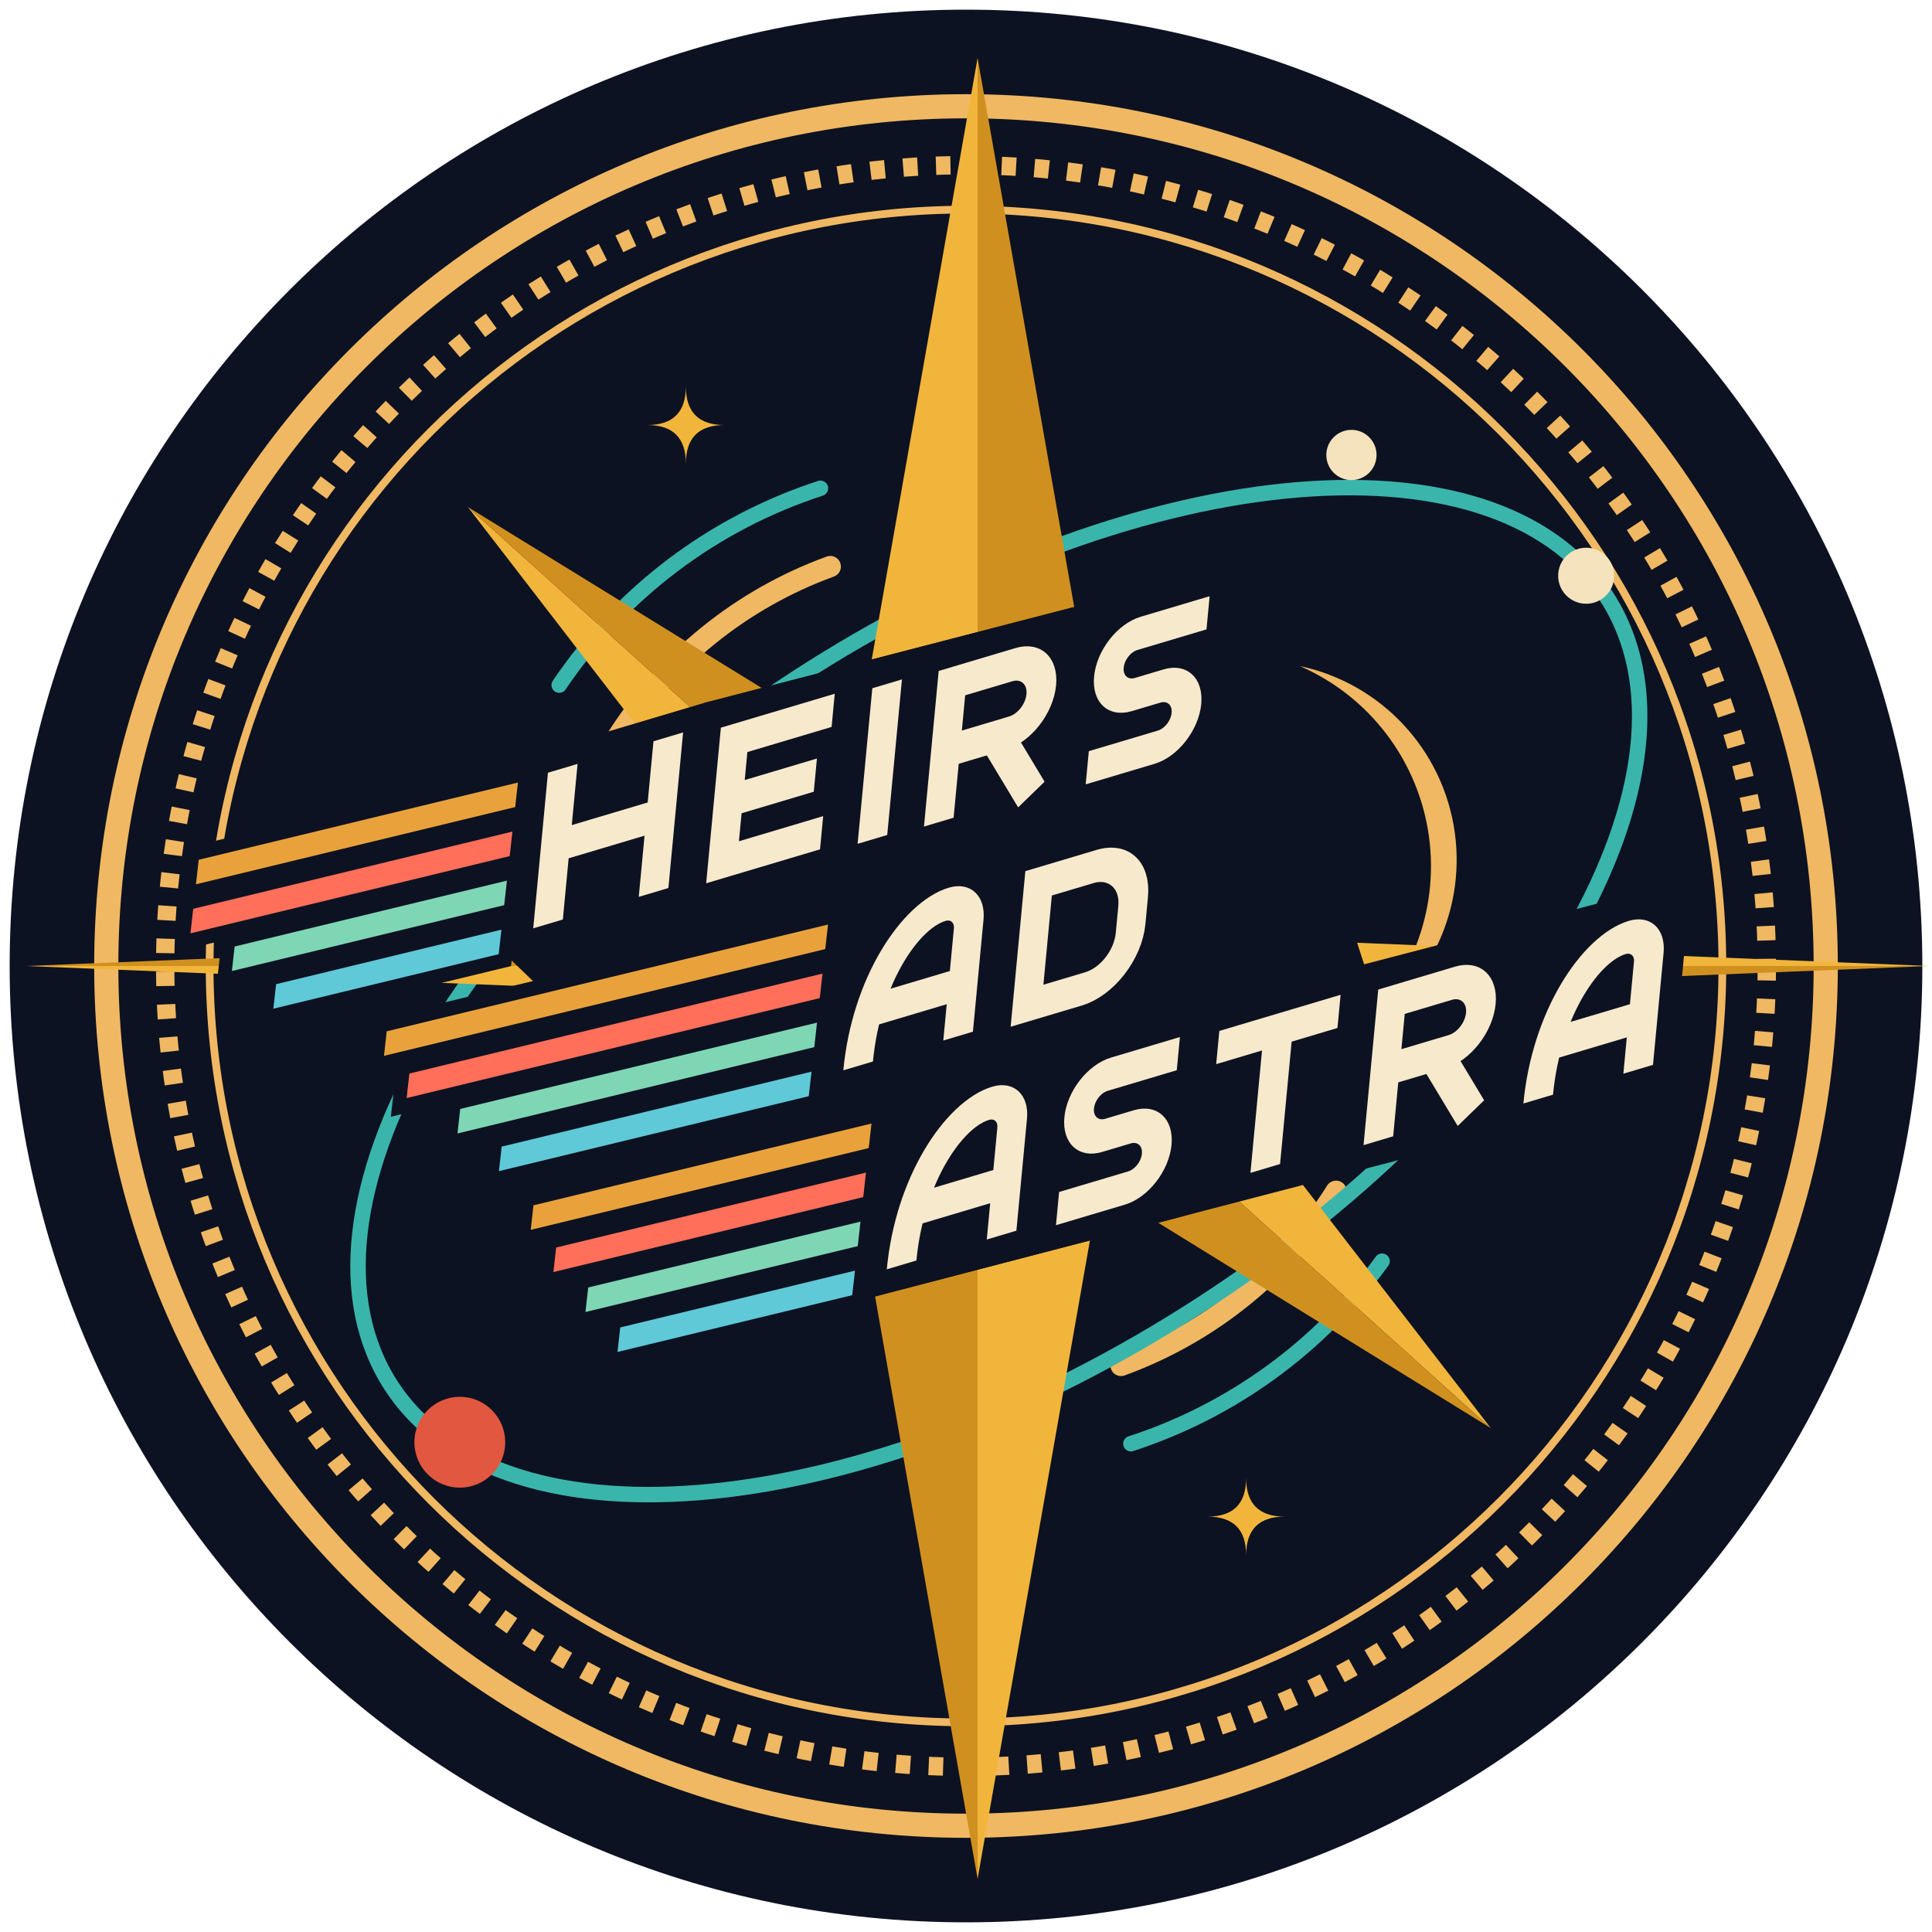
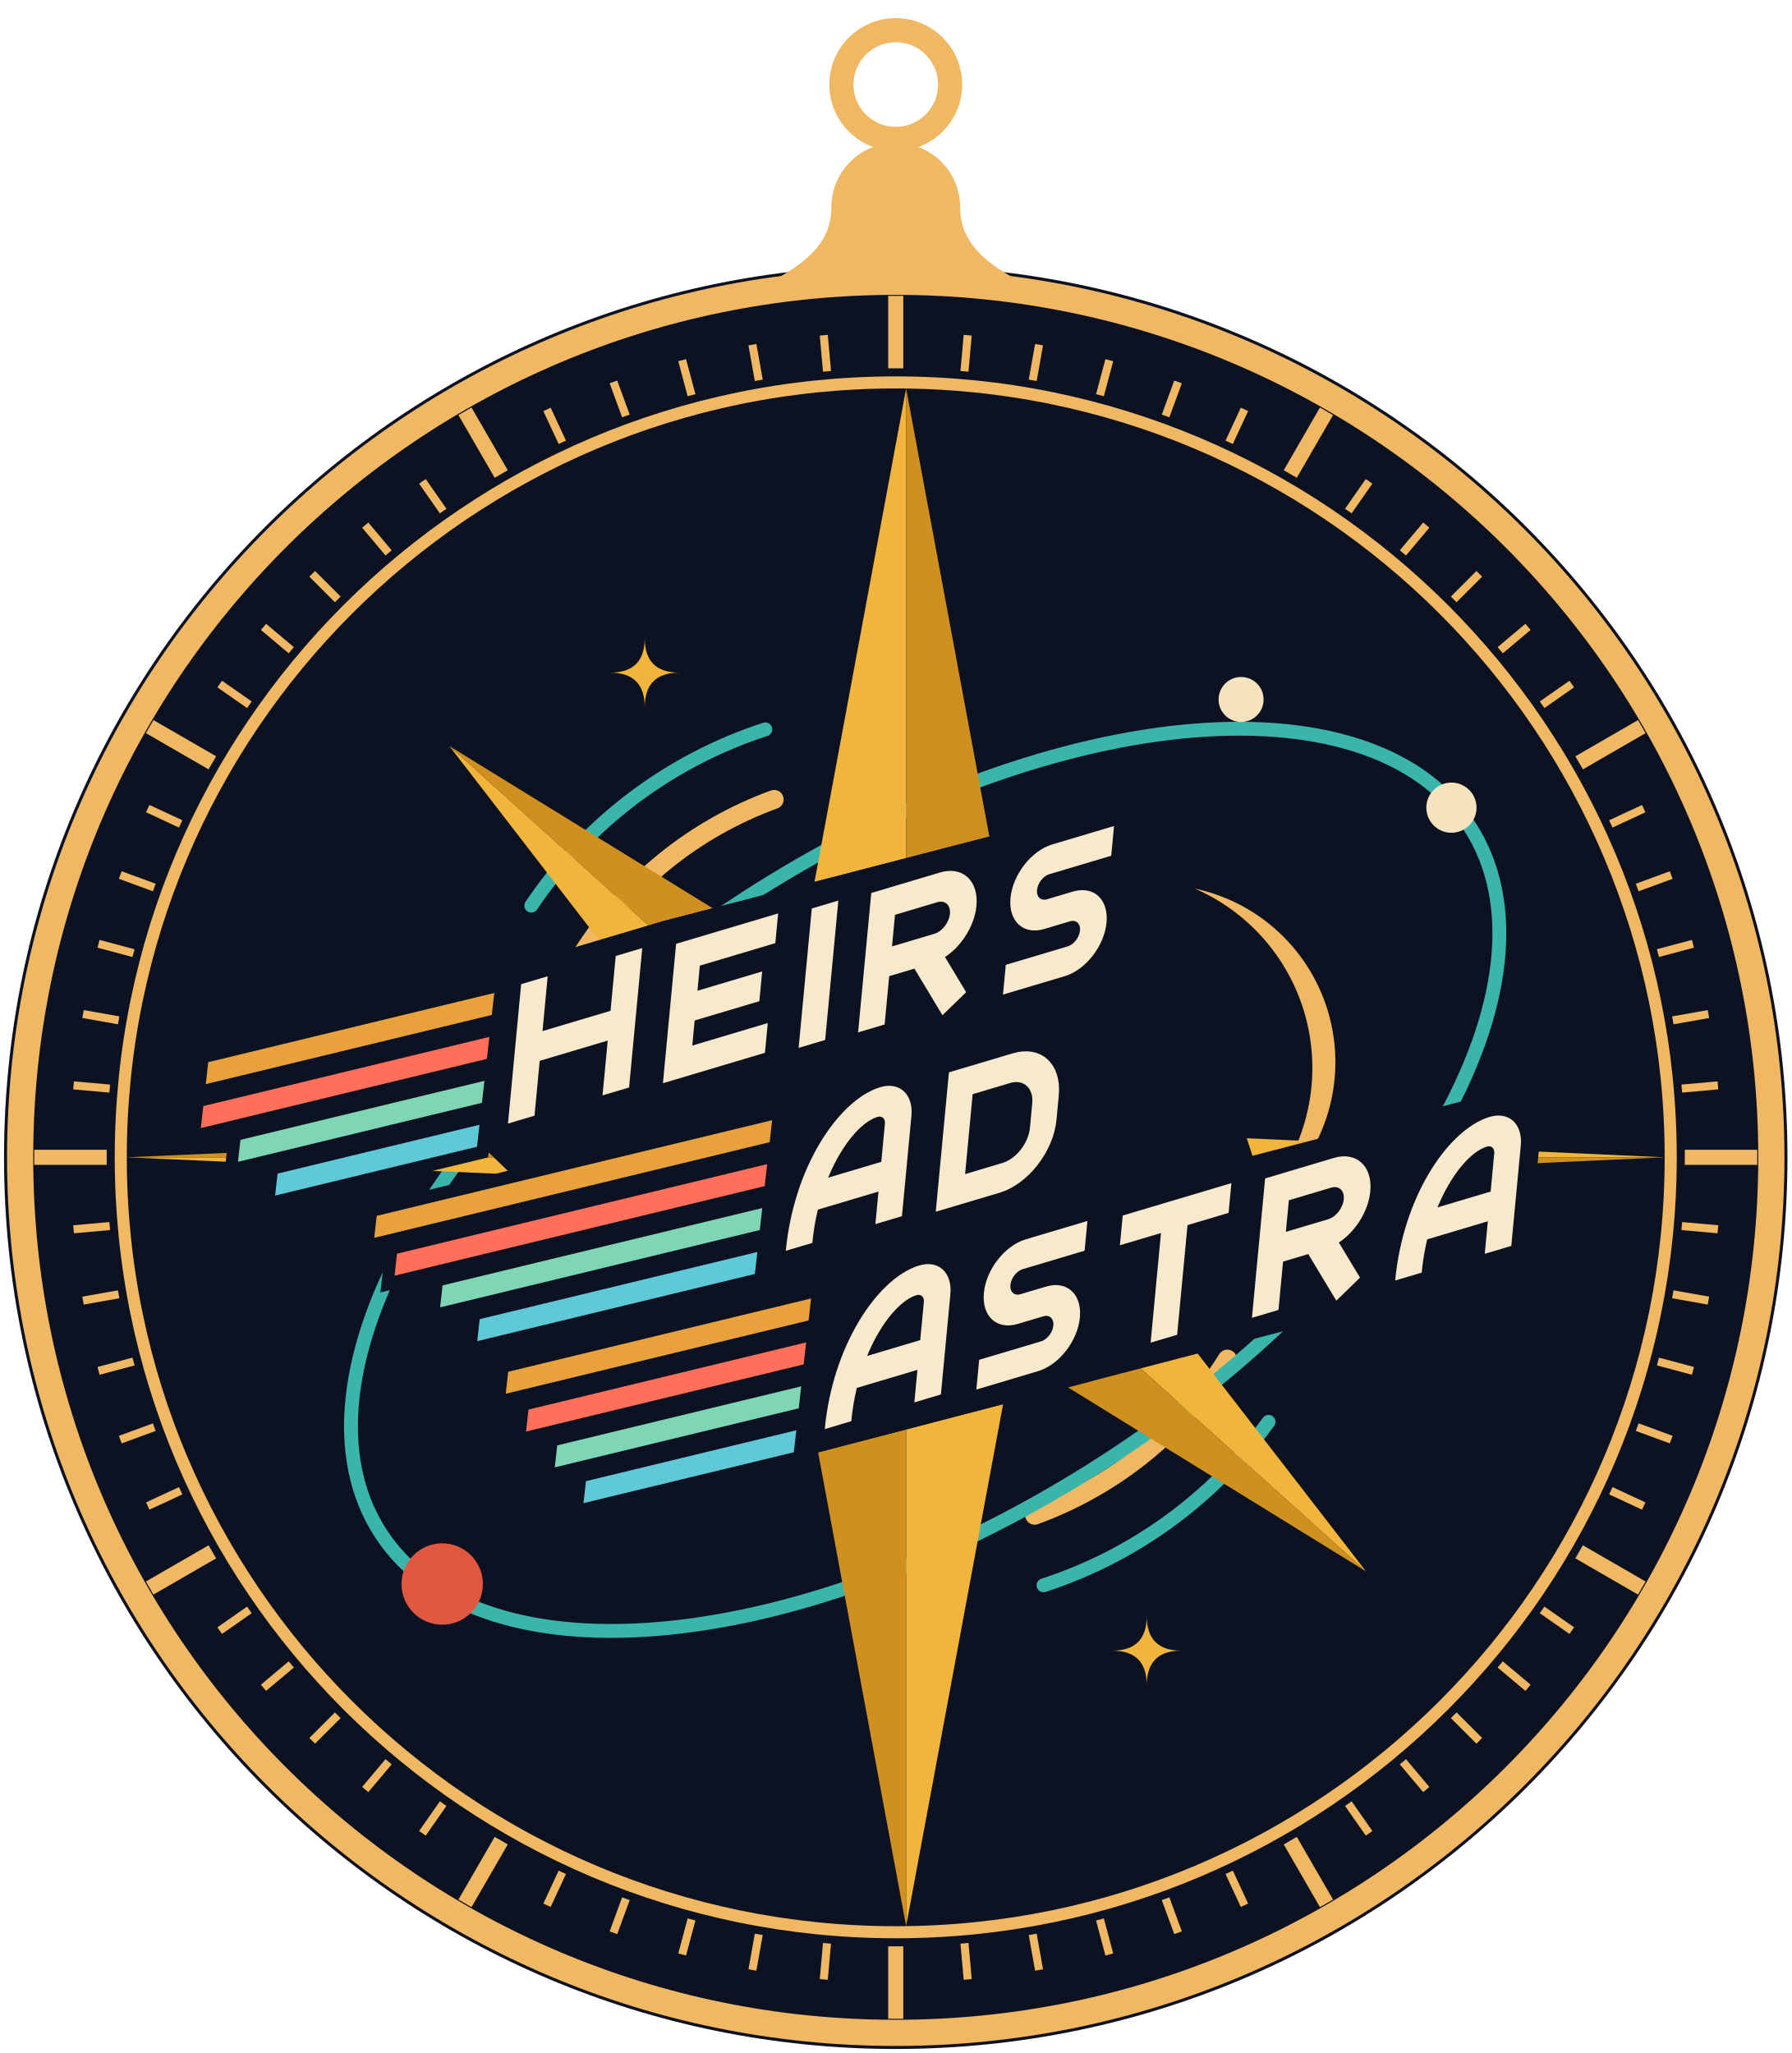
- <svg xmlns="http://www.w3.org/2000/svg" viewBox="0 0 200 200" role="img" aria-label="Heirs Ad Astra">
-   <circle cx="100" cy="100" r="99" fill="#0d1222" />
+ <svg xmlns="http://www.w3.org/2000/svg" viewBox="11 -15 178 204" role="img" aria-label="Heirs Ad Astra">
+   <circle cx="100" cy="100" r="88.6" fill="#0d1222" />
  <g fill="none" stroke="#f0b862">
-     <circle cx="100" cy="100" r="89" stroke-width="2.5" />
-     <circle cx="100" cy="100" r="82.9" stroke-width="1.9" stroke-dasharray="1.5 1.9" />
-     <circle cx="100" cy="100" r="78.3" stroke-width="0.8" />
+     <circle cx="100" cy="100" r="87" stroke-width="2.6" />
+     <circle cx="100" cy="100" r="77" stroke-width="1.2" />
+     <g stroke-width="0.8">
+       <line stroke-width="1.5" x1="178.4" y1="100" x2="185.6" y2="100" />
+       <line x1="178.1" y1="106.83" x2="181.69" y2="107.15" />
+       <line x1="177.21" y1="113.61" x2="180.75" y2="114.24" />
+       <line x1="175.73" y1="120.29" x2="179.21" y2="121.22" />
+       <line x1="173.67" y1="126.81" x2="177.05" y2="128.05" />
+       <line x1="171.05" y1="133.13" x2="174.32" y2="134.65" />
+       <line stroke-width="1.5" x1="167.9" y1="139.2" x2="174.13" y2="142.8" />
+       <line x1="164.22" y1="144.97" x2="167.17" y2="147.03" />
+       <line x1="160.06" y1="150.39" x2="162.82" y2="152.71" />
+       <line x1="155.44" y1="155.44" x2="157.98" y2="157.98" />
+       <line x1="150.39" y1="160.06" x2="152.71" y2="162.82" />
+       <line x1="144.97" y1="164.22" x2="147.03" y2="167.17" />
+       <line stroke-width="1.5" x1="139.2" y1="167.9" x2="142.8" y2="174.13" />
+       <line x1="133.13" y1="171.05" x2="134.65" y2="174.32" />
+       <line x1="126.81" y1="173.67" x2="128.05" y2="177.05" />
+       <line x1="120.29" y1="175.73" x2="121.22" y2="179.21" />
+       <line x1="113.61" y1="177.21" x2="114.24" y2="180.75" />
+       <line x1="106.83" y1="178.1" x2="107.15" y2="181.69" />
+       <line stroke-width="1.5" x1="100" y1="178.4" x2="100" y2="185.6" />
+       <line x1="93.17" y1="178.1" x2="92.85" y2="181.69" />
+       <line x1="86.39" y1="177.21" x2="85.76" y2="180.75" />
+       <line x1="79.71" y1="175.73" x2="78.78" y2="179.21" />
+       <line x1="73.19" y1="173.67" x2="71.95" y2="177.05" />
+       <line x1="66.87" y1="171.05" x2="65.35" y2="174.32" />
+       <line stroke-width="1.5" x1="60.8" y1="167.9" x2="57.2" y2="174.13" />
+       <line x1="55.03" y1="164.22" x2="52.97" y2="167.17" />
+       <line x1="49.61" y1="160.06" x2="47.29" y2="162.82" />
+       <line x1="44.56" y1="155.44" x2="42.02" y2="157.98" />
+       <line x1="39.94" y1="150.39" x2="37.18" y2="152.71" />
+       <line x1="35.78" y1="144.97" x2="32.83" y2="147.03" />
+       <line stroke-width="1.5" x1="32.1" y1="139.2" x2="25.87" y2="142.8" />
+       <line x1="28.95" y1="133.13" x2="25.68" y2="134.65" />
+       <line x1="26.33" y1="126.81" x2="22.95" y2="128.05" />
+       <line x1="24.27" y1="120.29" x2="20.79" y2="121.22" />
+       <line x1="22.79" y1="113.61" x2="19.25" y2="114.24" />
+       <line x1="21.9" y1="106.83" x2="18.31" y2="107.15" />
+       <line stroke-width="1.5" x1="21.6" y1="100" x2="14.4" y2="100" />
+       <line x1="21.9" y1="93.17" x2="18.31" y2="92.85" />
+       <line x1="22.79" y1="86.39" x2="19.25" y2="85.76" />
+       <line x1="24.27" y1="79.71" x2="20.79" y2="78.78" />
+       <line x1="26.33" y1="73.19" x2="22.95" y2="71.95" />
+       <line x1="28.95" y1="66.87" x2="25.68" y2="65.35" />
+       <line stroke-width="1.5" x1="32.1" y1="60.8" x2="25.87" y2="57.2" />
+       <line x1="35.78" y1="55.03" x2="32.83" y2="52.97" />
+       <line x1="39.94" y1="49.61" x2="37.18" y2="47.29" />
+       <line x1="44.56" y1="44.56" x2="42.02" y2="42.02" />
+       <line x1="49.61" y1="39.94" x2="47.29" y2="37.18" />
+       <line x1="55.03" y1="35.78" x2="52.97" y2="32.83" />
+       <line stroke-width="1.5" x1="60.8" y1="32.1" x2="57.2" y2="25.87" />
+       <line x1="66.87" y1="28.95" x2="65.35" y2="25.68" />
+       <line x1="73.19" y1="26.33" x2="71.95" y2="22.95" />
+       <line x1="79.71" y1="24.27" x2="78.78" y2="20.79" />
+       <line x1="86.39" y1="22.79" x2="85.76" y2="19.25" />
+       <line x1="93.17" y1="21.9" x2="92.85" y2="18.31" />
+       <line stroke-width="1.5" x1="100" y1="21.6" x2="100" y2="14.4" />
+       <line x1="106.83" y1="21.9" x2="107.15" y2="18.31" />
+       <line x1="113.61" y1="22.79" x2="114.24" y2="19.25" />
+       <line x1="120.29" y1="24.27" x2="121.22" y2="20.79" />
+       <line x1="126.81" y1="26.33" x2="128.05" y2="22.95" />
+       <line x1="133.13" y1="28.95" x2="134.65" y2="25.68" />
+       <line stroke-width="1.5" x1="139.2" y1="32.1" x2="142.8" y2="25.87" />
+       <line x1="144.97" y1="35.78" x2="147.03" y2="32.83" />
+       <line x1="150.39" y1="39.94" x2="152.71" y2="37.18" />
+       <line x1="155.44" y1="44.56" x2="157.98" y2="42.02" />
+       <line x1="160.06" y1="49.61" x2="162.82" y2="47.29" />
+       <line x1="164.22" y1="55.03" x2="167.17" y2="52.97" />
+       <line stroke-width="1.5" x1="167.9" y1="60.8" x2="174.13" y2="57.2" />
+       <line x1="171.05" y1="66.87" x2="174.32" y2="65.35" />
+       <line x1="173.67" y1="73.19" x2="177.05" y2="71.95" />
+       <line x1="175.73" y1="79.71" x2="179.21" y2="78.78" />
+       <line x1="177.21" y1="86.39" x2="180.75" y2="85.76" />
+       <line x1="178.1" y1="93.17" x2="181.69" y2="92.85" />
+     </g>
  </g>
-   <g fill="none" stroke-linecap="round">
-     <path stroke="#3ab5ac" stroke-width="1.6" d="M57.89 70.92A52 52 0 0 1 84.93 50.55" />
-     <path stroke="#f0b862" stroke-width="2.2" d="M63.69 76.68A44 44 0 0 1 85.95 58.65" />
-     <path stroke="#f0b862" stroke-width="2.2" d="M138.31 123.32A44 44 0 0 1 116.05 141.35" />
-     <path stroke="#3ab5ac" stroke-width="1.6" d="M143.07 130.56A52 52 0 0 1 117.07 149.45" />
-     <ellipse stroke="#3ab5ac" stroke-width="1.6" cx="103.4" cy="102.6" rx="75" ry="38.6" transform="rotate(-33 103.4 102.6)" />
-   </g>
-   <path fill="#f0b862" d="M134.56 68.95A20.5 20.5 0 0 1 139.92 107.1A22.6 22.6 0 0 0 134.56 68.95Z" />
-   <g>
-     <path fill="#f2b53b" d="M101.2 6L101.2 100L84.66 100Z" />
-     <path fill="#d0901f" d="M101.2 6L101.2 100L117.74 100Z" />
-     <path fill="#f2b53b" d="M101.2 194.5L101.2 100L117.83 100Z" />
-     <path fill="#d0901f" d="M101.2 194.5L101.2 100L84.57 100Z" />
-     <path fill="#f2b53b" d="M199.7 100L101.2 100L101.2 96Z" />
-     <path fill="#d0901f" d="M199.7 100L101.2 100L101.2 104Z" />
-     <path fill="#f2b53b" d="M2.7 100L101.2 100L101.2 104Z" />
-     <path fill="#d0901f" d="M2.7 100L101.2 100L101.2 96Z" />
-     <path fill="#f2b53b" d="M48.44 52.49L101.2 100L92.5 109.66Z" />
-     <path fill="#d0901f" d="M48.44 52.49L101.2 100L109.9 90.34Z" />
-     <path fill="#f2b53b" d="M154.33 147.84L101.2 100L109.9 90.34Z" />
-     <path fill="#d0901f" d="M154.33 147.84L101.2 100L92.5 109.66Z" />
-   </g>
-   <circle cx="139.9" cy="47.1" r="2.6" fill="#f4e3bd" />
-   <circle cx="164.2" cy="59.6" r="2.9" fill="#f4e3bd" />
-   <circle cx="47.6" cy="149.3" r="4.7" fill="#e2573f" />
-   <path fill="#f2b53b" d="M71 40Q71 44 75 44Q71 44 71 48Q71 44 67 44Q71 44 71 40Z" />
-   <path fill="#f2b53b" d="M129 153Q129 157 133 157Q129 157 129 161Q129 157 125 157Q129 157 129 153Z" />
-   <g fill="#0d1222">
-     <g transform="translate(55.2 96.1) rotate(-14.6)">
-       <path d="M-3.15 2.41L4.08 -17.45L23.27 -18.12L63.67 -18.07L79.77 -18.04L72.54 1.82L55.75 2.41Z" />
-       <g transform="rotate(1 -3.4 -5) skewX(-20)">
-         <rect x="-38.9" y="-16.6" width="37" height="5.4" />
-         <rect x="-38.9" y="-11.8" width="37" height="5.4" />
-         <rect x="-33.9" y="-7" width="32" height="5.4" />
-         <rect x="-28.9" y="-2.2" width="27" height="5.4" />
+   <circle cx="100" cy="-6.6" r="5.4" fill="none" stroke="#f0b862" stroke-width="2.4" />
+   <path fill="#f0b862" d="M83.5 15.09C88.5 12.49 93.6 10.6 93.6 5.6A6.4 6.4 0 0 1 106.4 5.6C106.4 10.6 111.5 12.49 116.5 15.09A86.5 86.5 0 0 0 83.5 15.09Z" />
+   <g transform="translate(100 100) scale(0.86) translate(-100 -100)">
+     <g fill="none" stroke-linecap="round">
+       <path stroke="#3ab5ac" stroke-width="1.6" d="M57.89 70.92A52 52 0 0 1 84.93 50.55" />
+       <path stroke="#f0b862" stroke-width="2.2" d="M63.69 76.68A44 44 0 0 1 85.95 58.65" />
+       <path stroke="#f0b862" stroke-width="2.2" d="M138.31 123.32A44 44 0 0 1 116.05 141.35" />
+       <path stroke="#3ab5ac" stroke-width="1.6" d="M143.07 130.56A52 52 0 0 1 117.07 149.45" />
+       <ellipse stroke="#3ab5ac" stroke-width="1.6" cx="103.4" cy="102.6" rx="75" ry="38.6" transform="rotate(-33 103.4 102.6)" />
+     </g>
+     <path fill="#f0b862" d="M134.56 68.95A20.5 20.5 0 0 1 139.92 107.1A22.6 22.6 0 0 0 134.56 68.95Z" />
+     <g>
+       <path fill="#f2b53b" d="M101.2 11.17L101.2 100L84.7 100Z" />
+       <path fill="#d0901f" d="M101.2 11.17L101.2 100L117.7 100Z" />
+       <path fill="#f2b53b" d="M101.2 188.83L101.2 100L117.7 100Z" />
+       <path fill="#d0901f" d="M101.2 188.83L101.2 100L84.7 100Z" />
+       <path fill="#f2b53b" d="M188.84 100L101.2 100L101.2 96Z" />
+       <path fill="#d0901f" d="M188.84 100L101.2 100L101.2 104Z" />
+       <path fill="#f2b53b" d="M11.16 100L101.2 100L101.2 104Z" />
+       <path fill="#d0901f" d="M11.16 100L101.2 100L101.2 96Z" />
+       <path fill="#f2b53b" d="M48.44 52.49L101.2 100L92.5 109.66Z" />
+       <path fill="#d0901f" d="M48.44 52.49L101.2 100L109.9 90.34Z" />
+       <path fill="#f2b53b" d="M154.33 147.84L101.2 100L109.9 90.34Z" />
+       <path fill="#d0901f" d="M154.33 147.84L101.2 100L92.5 109.66Z" />
+     </g>
+     <circle cx="139.9" cy="47.1" r="2.6" fill="#f4e3bd" />
+     <circle cx="164.2" cy="59.6" r="2.9" fill="#f4e3bd" />
+     <circle cx="47.6" cy="149.3" r="4.7" fill="#e2573f" />
+     <path fill="#f2b53b" d="M71 40Q71 44 75 44Q71 44 71 48Q71 44 67 44Q71 44 71 40Z" />
+     <path fill="#f2b53b" d="M129 153Q129 157 133 157Q129 157 129 161Q129 157 125 157Q129 157 129 153Z" />
+     <g fill="#0d1222">
+       <g transform="translate(55.2 96.1) rotate(-14.6)">
+         <path d="M-3.15 2.41L4.08 -17.45L23.27 -18.12L63.67 -18.07L79.77 -18.04L72.54 1.82L55.75 2.41Z" />
+         <g transform="rotate(1 -3.4 -5) skewX(-20)">
+           <rect x="-38.9" y="-16.6" width="37" height="5.4" />
+           <rect x="-38.9" y="-11.8" width="37" height="5.4" />
+           <rect x="-33.9" y="-7" width="32" height="5.4" />
+           <rect x="-28.9" y="-2.2" width="27" height="5.4" />
+         </g>
+       </g>
+       <g transform="translate(87.3 110.8) rotate(-14.6)">
+         <path d="M-3.15 2.41L4.08 -17.45L22.67 -18.1L40.47 -18.1L33.24 1.77L14.75 2.41Z" />
+         <g transform="rotate(1 -3.4 -5) skewX(-20)">
+           <rect x="-51.9" y="-16.6" width="50" height="5.4" />
+           <rect x="-48.9" y="-11.8" width="47" height="5.4" />
+           <rect x="-42.9" y="-7" width="41" height="5.4" />
+           <rect x="-37.9" y="-2.2" width="36" height="5.4" />
+         </g>
+       </g>
+       <g transform="translate(91.8 131.4) rotate(-14.6)">
+         <path d="M-3.15 2.41L4.08 -17.45L22.67 -18.1L90.77 -18.1L83.54 1.76L64.95 2.41Z" />
+         <g transform="rotate(1 -3.4 -5) skewX(-20)">
+           <rect x="-40.9" y="-16.6" width="39" height="5.4" />
+           <rect x="-37.9" y="-11.8" width="36" height="5.4" />
+           <rect x="-33.9" y="-7" width="32" height="5.4" />
+           <rect x="-29.9" y="-2.2" width="28" height="5.4" />
+         </g>
+       </g>
+       <path d="M52.76 99.23L54.75 78.18L73.15 72.7L112.26 62.56L127.85 58.53L141.22 99.85L139.23 120.9L122.26 125.96L106.68 130.01L89.36 134.53Z" />
+     </g>
+     <g>
+       <g transform="translate(55.2 96.1) rotate(-14.6) rotate(1 -3.4 -5) skewX(-20)">
+         <rect fill="#e9a23b" x="-37.4" y="-15.1" width="34" height="2.4" />
+         <rect fill="#ff6f59" x="-37.4" y="-10.3" width="34" height="2.4" />
+         <rect fill="#7fd6b5" x="-32.4" y="-5.5" width="29" height="2.4" />
+         <rect fill="#5fc9d8" x="-27.4" y="-0.7" width="24" height="2.4" />
+       </g>
+       <g transform="translate(87.3 110.8) rotate(-14.6) rotate(1 -3.4 -5) skewX(-20)">
+         <rect fill="#e9a23b" x="-50.4" y="-15.1" width="47" height="2.4" />
+         <rect fill="#ff6f59" x="-47.4" y="-10.3" width="44" height="2.4" />
+         <rect fill="#7fd6b5" x="-41.4" y="-5.5" width="38" height="2.4" />
+         <rect fill="#5fc9d8" x="-36.4" y="-0.7" width="33" height="2.4" />
+       </g>
+       <g transform="translate(91.8 131.4) rotate(-14.6) rotate(1 -3.4 -5) skewX(-20)">
+         <rect fill="#e9a23b" x="-39.4" y="-15.1" width="36" height="2.4" />
+         <rect fill="#ff6f59" x="-36.4" y="-10.3" width="33" height="2.4" />
+         <rect fill="#7fd6b5" x="-32.4" y="-5.5" width="29" height="2.4" />
+         <rect fill="#5fc9d8" x="-28.4" y="-0.7" width="25" height="2.4" />
      </g>
    </g>
-     <g transform="translate(87.3 110.8) rotate(-14.6)">
-       <path d="M-3.15 2.41L4.08 -17.45L22.67 -18.1L40.47 -18.1L33.24 1.77L14.75 2.41Z" />
-       <g transform="rotate(1 -3.4 -5) skewX(-20)">
-         <rect x="-51.9" y="-16.6" width="50" height="5.4" />
-         <rect x="-48.9" y="-11.8" width="47" height="5.4" />
-         <rect x="-42.9" y="-7" width="41" height="5.4" />
-         <rect x="-37.9" y="-2.2" width="36" height="5.4" />
+     <g fill="none" stroke="#f7e9cc" stroke-width="3.2">
+       <g transform="translate(55.2 96.1) rotate(-14.6)">
+         <path transform="translate(0) rotate(-2) skewX(-22) translate(0 -15)" d="M1.6 0V15M13 0V15M1.6 7.5H13" />
+         <path transform="translate(18.5) rotate(-2) skewX(-22) translate(0 -15)" d="M12.3 1.6H1.6V13.4H12.3M1.6 7.5H11" />
+         <path transform="translate(34.7) rotate(-2) skewX(-22) translate(0 -15)" d="M1.6 0V15" />
+         <path transform="translate(41.8) rotate(-2) skewX(-22) translate(0 -15)" d="M1.6 15V1.6H8.3A3.3 3.3 0 0 1 8.3 8.2H1.6M7.1 8.2L11.6 15" />
+         <path transform="translate(58.9) rotate(-2) skewX(-22) translate(0 -15)" d="M12 1.6H4.55A2.95 2.95 0 0 0 4.55 7.5H7.65A2.95 2.95 0 0 1 7.65 13.4H0.2" />
      </g>
-     </g>
-     <g transform="translate(91.8 131.4) rotate(-14.6)">
-       <path d="M-3.15 2.41L4.08 -17.45L22.67 -18.1L90.77 -18.1L83.54 1.76L64.95 2.41Z" />
-       <g transform="rotate(1 -3.4 -5) skewX(-20)">
-         <rect x="-40.9" y="-16.6" width="39" height="5.4" />
-         <rect x="-37.9" y="-11.8" width="36" height="5.4" />
-         <rect x="-33.9" y="-7" width="32" height="5.4" />
-         <rect x="-29.9" y="-2.2" width="28" height="5.4" />
+       <g transform="translate(87.3 110.8) rotate(-14.6)">
+         <path transform="translate(0) rotate(-2) skewX(-22) translate(0 -15)" d="M1.6 15C1.6 6.7 5.88 1.6 9.8 1.6A2.6 2.6 0 0 1 12.4 4.2V15M2 9.9H12.4" />
+         <path transform="translate(17.9) rotate(-2) skewX(-22) translate(0 -15)" d="M1.6 1.6H7.7A4.6 4.6 0 0 1 12.3 6.2V8.8A4.6 4.6 0 0 1 7.7 13.4H1.6Z" />
      </g>
-     </g>
-     <path d="M52.76 99.23L54.75 78.18L73.15 72.7L112.26 62.56L127.85 58.53L141.22 99.85L139.23 120.9L122.26 125.96L106.68 130.01L89.36 134.53Z" />
-   </g>
-   <g>
-     <g transform="translate(55.2 96.1) rotate(-14.6) rotate(1 -3.4 -5) skewX(-20)">
-       <rect fill="#e9a23b" x="-37.4" y="-15.1" width="34" height="2.4" />
-       <rect fill="#ff6f59" x="-37.4" y="-10.3" width="34" height="2.4" />
-       <rect fill="#7fd6b5" x="-32.4" y="-5.5" width="29" height="2.4" />
-       <rect fill="#5fc9d8" x="-27.4" y="-0.7" width="24" height="2.4" />
-     </g>
-     <g transform="translate(87.3 110.8) rotate(-14.6) rotate(1 -3.4 -5) skewX(-20)">
-       <rect fill="#e9a23b" x="-50.4" y="-15.1" width="47" height="2.4" />
-       <rect fill="#ff6f59" x="-47.4" y="-10.3" width="44" height="2.4" />
-       <rect fill="#7fd6b5" x="-41.4" y="-5.5" width="38" height="2.4" />
-       <rect fill="#5fc9d8" x="-36.4" y="-0.7" width="33" height="2.4" />
-     </g>
-     <g transform="translate(91.8 131.4) rotate(-14.6) rotate(1 -3.4 -5) skewX(-20)">
-       <rect fill="#e9a23b" x="-39.4" y="-15.1" width="36" height="2.4" />
-       <rect fill="#ff6f59" x="-36.4" y="-10.3" width="33" height="2.4" />
-       <rect fill="#7fd6b5" x="-32.4" y="-5.5" width="29" height="2.4" />
-       <rect fill="#5fc9d8" x="-28.4" y="-0.7" width="25" height="2.4" />
-     </g>
-   </g>
-   <g fill="none" stroke="#f7e9cc" stroke-width="3.2">
-     <g transform="translate(55.2 96.1) rotate(-14.6)">
-       <path transform="translate(0) rotate(-2) skewX(-22) translate(0 -15)" d="M1.6 0V15M13 0V15M1.6 7.5H13" />
-       <path transform="translate(18.5) rotate(-2) skewX(-22) translate(0 -15)" d="M12.3 1.6H1.6V13.4H12.3M1.6 7.5H11" />
-       <path transform="translate(34.7) rotate(-2) skewX(-22) translate(0 -15)" d="M1.6 0V15" />
-       <path transform="translate(41.8) rotate(-2) skewX(-22) translate(0 -15)" d="M1.6 15V1.6H8.3A3.3 3.3 0 0 1 8.3 8.2H1.6M7.1 8.2L11.6 15" />
-       <path transform="translate(58.9) rotate(-2) skewX(-22) translate(0 -15)" d="M12 1.6H4.55A2.95 2.95 0 0 0 4.55 7.5H7.65A2.95 2.95 0 0 1 7.65 13.4H0.2" />
-     </g>
-     <g transform="translate(87.3 110.8) rotate(-14.6)">
-       <path transform="translate(0) rotate(-2) skewX(-22) translate(0 -15)" d="M1.6 15C1.6 6.7 5.88 1.6 9.8 1.6A2.6 2.6 0 0 1 12.4 4.2V15M2 9.9H12.4" />
-       <path transform="translate(17.9) rotate(-2) skewX(-22) translate(0 -15)" d="M1.6 1.6H7.7A4.6 4.6 0 0 1 12.3 6.2V8.8A4.6 4.6 0 0 1 7.7 13.4H1.6Z" />
-     </g>
-     <g transform="translate(91.8 131.4) rotate(-14.6)">
-       <path transform="translate(0) rotate(-2) skewX(-22) translate(0 -15)" d="M1.6 15C1.6 6.7 5.88 1.6 9.8 1.6A2.6 2.6 0 0 1 12.4 4.2V15M2 9.9H12.4" />
-       <path transform="translate(17.9) rotate(-2) skewX(-22) translate(0 -15)" d="M12 1.6H4.55A2.95 2.95 0 0 0 4.55 7.5H7.65A2.95 2.95 0 0 1 7.65 13.4H0.2" />
-       <path transform="translate(34) rotate(-2) skewX(-22) translate(0 -15)" d="M0 1.6H13.1M6.55 1.6V15" />
-       <path transform="translate(51) rotate(-2) skewX(-22) translate(0 -15)" d="M1.6 15V1.6H8.3A3.3 3.3 0 0 1 8.3 8.2H1.6M7.1 8.2L11.6 15" />
-       <path transform="translate(68.1) rotate(-2) skewX(-22) translate(0 -15)" d="M1.6 15C1.6 6.7 5.88 1.6 9.8 1.6A2.6 2.6 0 0 1 12.4 4.2V15M2 9.9H12.4" />
+       <g transform="translate(91.8 131.4) rotate(-14.6)">
+         <path transform="translate(0) rotate(-2) skewX(-22) translate(0 -15)" d="M1.6 15C1.6 6.7 5.88 1.6 9.8 1.6A2.6 2.6 0 0 1 12.4 4.2V15M2 9.9H12.4" />
+         <path transform="translate(17.9) rotate(-2) skewX(-22) translate(0 -15)" d="M12 1.6H4.55A2.95 2.95 0 0 0 4.55 7.5H7.65A2.95 2.95 0 0 1 7.65 13.4H0.2" />
+         <path transform="translate(34) rotate(-2) skewX(-22) translate(0 -15)" d="M0 1.6H13.1M6.55 1.6V15" />
+         <path transform="translate(51) rotate(-2) skewX(-22) translate(0 -15)" d="M1.6 15V1.6H8.3A3.3 3.3 0 0 1 8.3 8.2H1.6M7.1 8.2L11.6 15" />
+         <path transform="translate(68.1) rotate(-2) skewX(-22) translate(0 -15)" d="M1.6 15C1.6 6.7 5.88 1.6 9.8 1.6A2.6 2.6 0 0 1 12.4 4.2V15M2 9.9H12.4" />
+       </g>
    </g>
  </g>
</svg>
